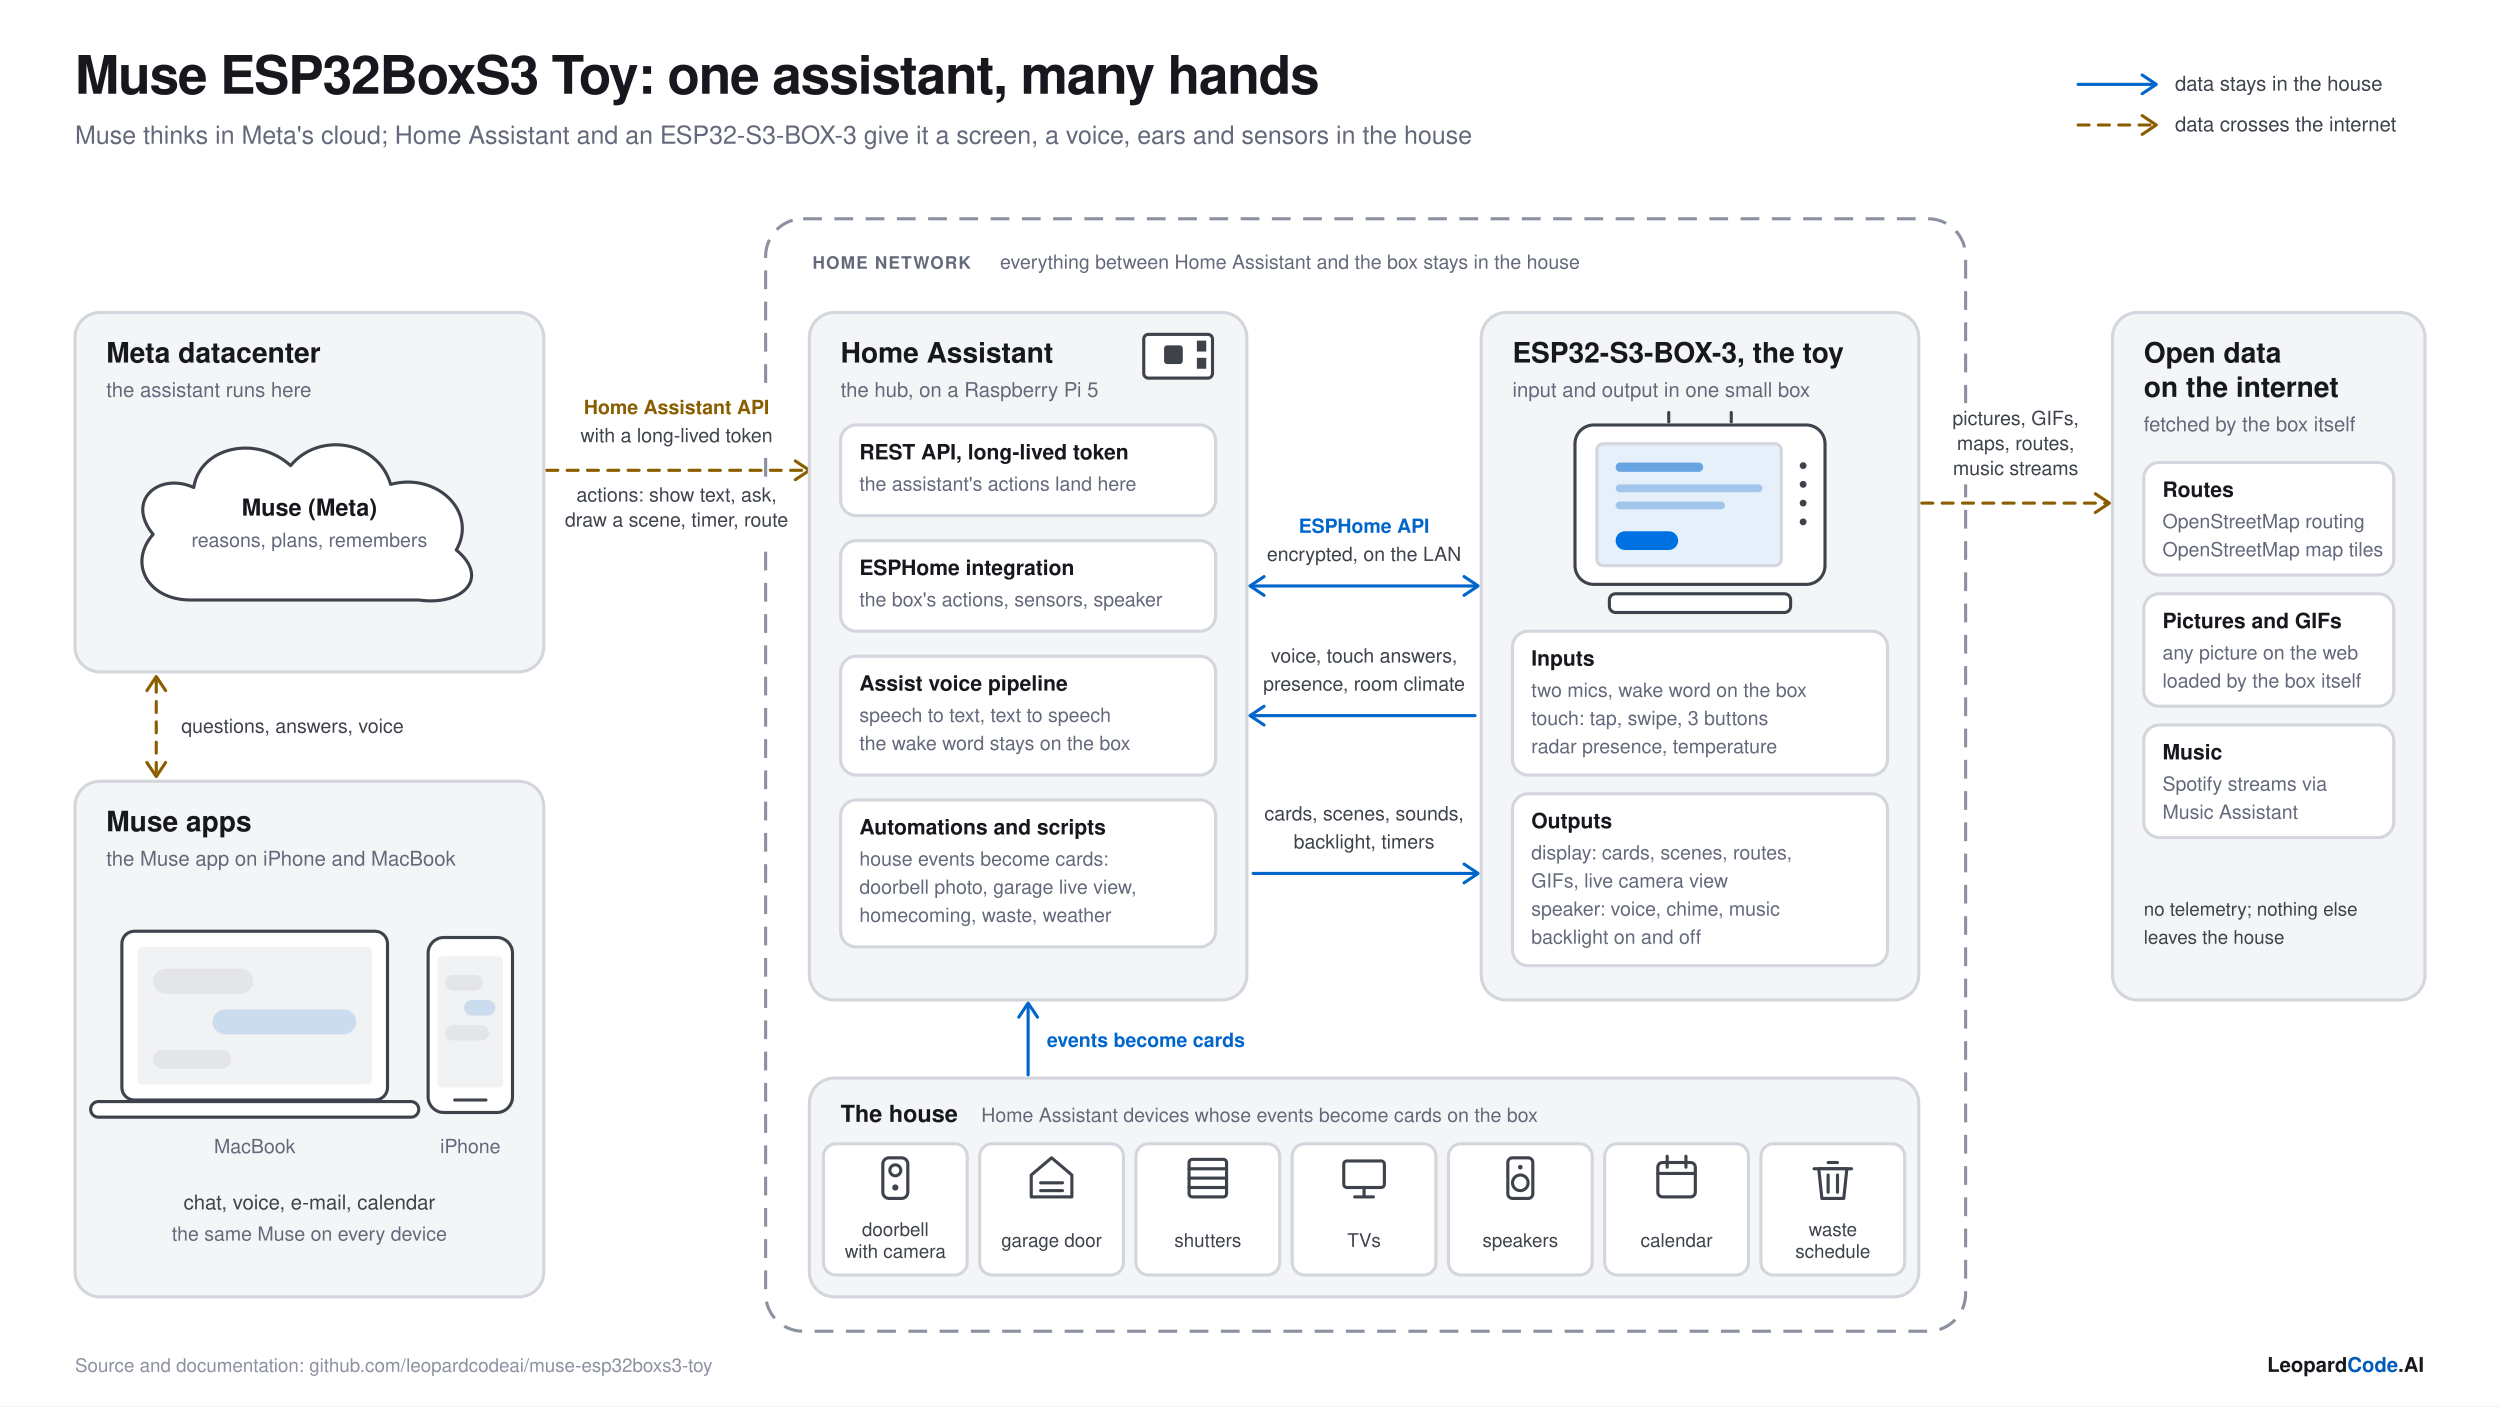
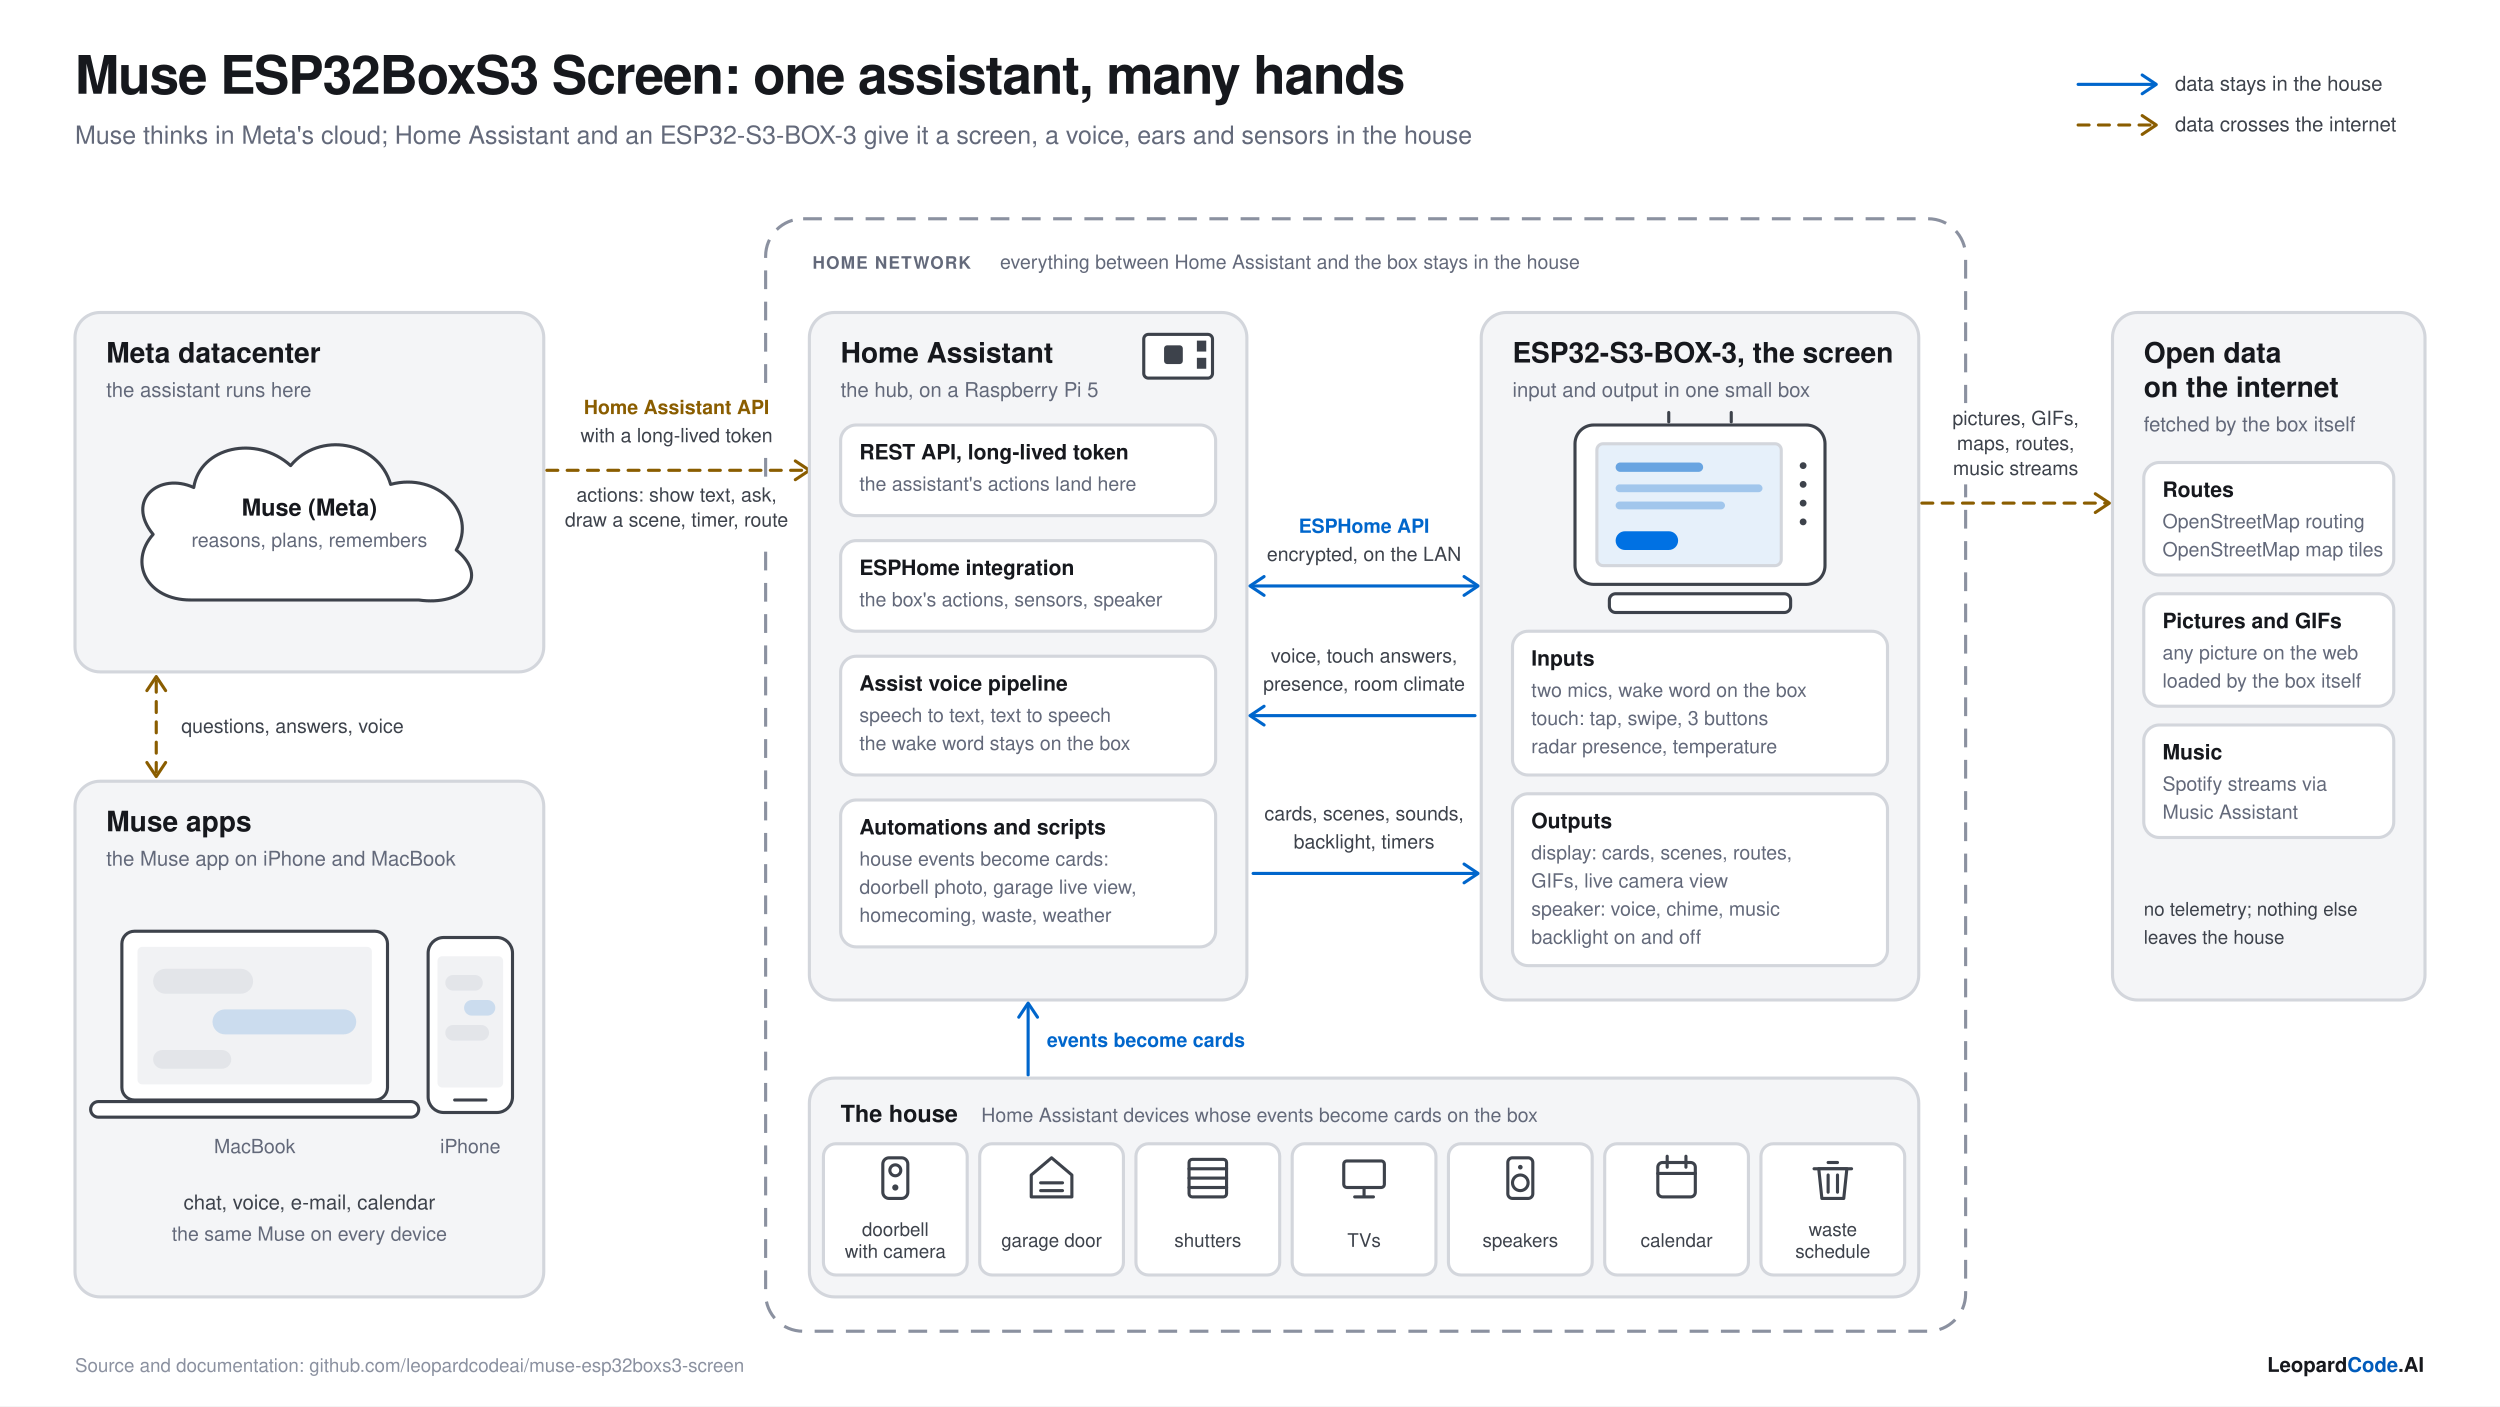
<svg xmlns="http://www.w3.org/2000/svg" viewBox="0 0 1600 900" width="1600" height="900" role="img" aria-labelledby="t d">
  <style>
    text { font-family: 'Helvetica Neue', Helvetica, Inter, -apple-system, BlinkMacSystemFont, 'Segoe UI', Roboto, Arial, sans-serif; }
    .h1 { font-size: 34px; font-weight: 600; fill: #16181d; }
    .h1sub { font-size: 16px; fill: #63697a; }
    .ptitle { font-size: 18px; font-weight: 600; fill: #16181d; }
    .psub { font-size: 13px; fill: #63697a; }
    .ctitle { font-size: 13.5px; font-weight: 600; fill: #16181d; }
    .stitle { font-size: 15px; font-weight: 600; fill: #16181d; }
    .body { font-size: 12.5px; fill: #3d424b; }
    .body13 { font-size: 13px; fill: #3d424b; }
    .meta { font-size: 12.5px; fill: #63697a; }
    .small { font-size: 12px; fill: #3d424b; }
    .eyebrow { font-size: 11px; font-weight: 600; fill: #63697a; }
    .lab-lan { font-size: 12.5px; font-weight: 600; fill: #0066cc; }
    .lab-net { font-size: 12.5px; font-weight: 600; fill: #8a5d00; }
    .foot { font-size: 12px; fill: #8b91a0; }
    .mark { font-size: 13px; font-weight: 600; fill: #16181d; }
    .panel { fill: #f4f5f7; stroke: #d3d6dc; stroke-width: 2; }
    .card { fill: #ffffff; stroke: #d3d6dc; stroke-width: 2; }
    .dev { fill: #ffffff; stroke: #3d424b; stroke-width: 2; stroke-linecap: round; stroke-linejoin: round; }
    .devline { fill: none; stroke: #3d424b; stroke-width: 2; stroke-linecap: round; stroke-linejoin: round; }
    .devfill { fill: #3d424b; }
    .screen { fill: #f1f2f4; }
    .bubble { fill: #e3e5e9; }
    .bubble-on { fill: #0066cc; fill-opacity: 0.16; }
    .lan { fill: none; stroke: #0066cc; stroke-width: 2; stroke-linecap: round; stroke-linejoin: round; }
    .net { fill: none; stroke: #8a5d00; stroke-width: 2; stroke-linecap: round; stroke-linejoin: round; stroke-dasharray: 7 6; }
    .nethead { fill: none; stroke: #8a5d00; stroke-width: 2; stroke-linecap: round; stroke-linejoin: round; }
    .wall { fill: none; stroke: #8b91a0; stroke-width: 2; stroke-dasharray: 12 8; }
    .halo { fill: #ffffff; }
  </style>
  <rect x="0" y="0" width="1600" height="900" fill="#ffffff" />
-   <text class="h1" x="48" y="60" letter-spacing="-0.7">Muse ESP32BoxS3 Toy: one assistant, many hands</text>
+   <text class="h1" x="48" y="60" letter-spacing="-0.7">Muse ESP32BoxS3 Screen: one assistant, many hands</text>
  <text class="h1sub" x="48" y="92">Muse thinks in Meta's cloud; Home Assistant and an ESP32-S3-BOX-3 give it a screen, a voice, ears and sensors in the house</text>
  <path class="lan" d="M1330 54 H1378" />
  <path class="lan" d="M1371 48 L1380 54 L1371 60" />
  <text class="body13" x="1392" y="58">data stays in the house</text>
  <path class="net" d="M1330 80 H1378" />
  <path class="nethead" d="M1371 74 L1380 80 L1371 86" />
  <text class="body13" x="1392" y="84">data crosses the internet</text>
  <rect class="wall" x="490" y="140" width="768" height="712" rx="24" />
  <text class="eyebrow" x="520" y="172" letter-spacing="0.77">HOME NETWORK</text>
  <text class="meta" x="640" y="172">everything between Home Assistant and the box stays in the house</text>
  <rect class="panel" x="48" y="200" width="300" height="230" rx="16" />
  <text class="ptitle" x="68" y="232">Meta datacenter</text>
  <text class="psub" x="68" y="254">the assistant runs here</text>
  <g transform="translate(78 276)">
    <path class="dev" d="M44 108 C16 108 4 84 20 66 C2 44 24 26 46 36 C50 10 86 2 108 22 C126 0 164 6 172 34 C202 26 228 52 214 76 C236 94 218 112 190 108 Z" />
  </g>
  <text class="stitle" x="198" y="330" text-anchor="middle">Muse (Meta)</text>
  <text class="meta" x="198" y="350" text-anchor="middle">reasons, plans, remembers</text>
  <path class="net" d="M100 436 V494" />
  <path class="nethead" d="M94 442 L100 433 L106 442" />
  <path class="nethead" d="M94 488 L100 497 L106 488" />
  <text class="body" x="116" y="469">questions, answers, voice</text>
  <rect class="panel" x="48" y="500" width="300" height="330" rx="16" />
  <text class="ptitle" x="68" y="532">Muse apps</text>
  <text class="psub" x="68" y="554">the Muse app on iPhone and MacBook</text>
  <rect class="dev" x="78" y="596" width="170" height="108" rx="8" />
  <rect class="screen" x="88" y="606" width="150" height="88" rx="3" />
  <rect class="bubble" x="98" y="620" width="64" height="16" rx="8" />
  <rect class="bubble-on" x="136" y="646" width="92" height="16" rx="8" />
  <rect class="bubble" x="98" y="672" width="50" height="12" rx="6" />
  <rect class="dev" x="58" y="705" width="210" height="10" rx="5" />
  <text class="meta" x="163" y="738" text-anchor="middle">MacBook</text>
  <rect class="dev" x="274" y="600" width="54" height="112" rx="10" />
  <rect class="screen" x="280" y="612" width="42" height="84" rx="3" />
  <rect class="bubble" x="285" y="624" width="24" height="10" rx="5" />
  <rect class="bubble-on" x="297" y="640" width="20" height="10" rx="5" />
  <rect class="bubble" x="285" y="656" width="28" height="10" rx="5" />
  <path class="devline" d="M291 704 H311" />
  <text class="meta" x="301" y="738" text-anchor="middle">iPhone</text>
  <text class="body13" x="198" y="774" text-anchor="middle">chat, voice, e-mail, calendar</text>
  <text class="meta" x="198" y="794" text-anchor="middle">the same Muse on every device</text>
  <rect class="halo" x="356" y="252" width="154" height="38" />
  <rect class="halo" x="356" y="308" width="154" height="38" />
  <path class="net" d="M350 301 H516" />
  <path class="nethead" d="M509 295 L518 301 L509 307" />
  <text class="lab-net" x="433" y="265" text-anchor="middle">Home Assistant API</text>
  <text class="body" x="433" y="283" text-anchor="middle">with a long-lived token</text>
  <text class="body" x="433" y="321" text-anchor="middle">actions: show text, ask,</text>
  <text class="body" x="433" y="337" text-anchor="middle">draw a scene, timer, route</text>
  <rect class="panel" x="518" y="200" width="280" height="440" rx="16" />
  <text class="ptitle" x="538" y="232">Home Assistant</text>
  <text class="psub" x="538" y="254">the hub, on a Raspberry Pi 5</text>
  <rect class="dev" x="732" y="214" width="44" height="28" rx="3" />
  <rect class="devfill" x="745" y="221" width="12" height="12" rx="2" />
  <rect class="devfill" x="766" y="218" width="6" height="7" />
  <rect class="devfill" x="766" y="229" width="6" height="7" />
  <rect class="card" x="538" y="272" width="240" height="58" rx="10" />
  <text class="ctitle" x="550" y="294">REST API, long-lived token</text>
  <text class="meta" x="550" y="314">the assistant's actions land here</text>
  <rect class="card" x="538" y="346" width="240" height="58" rx="10" />
  <text class="ctitle" x="550" y="368">ESPHome integration</text>
  <text class="meta" x="550" y="388">the box's actions, sensors, speaker</text>
  <rect class="card" x="538" y="420" width="240" height="76" rx="10" />
  <text class="ctitle" x="550" y="442">Assist voice pipeline</text>
  <text class="meta" x="550" y="462">speech to text, text to speech</text>
  <text class="meta" x="550" y="480">the wake word stays on the box</text>
  <rect class="card" x="538" y="512" width="240" height="94" rx="10" />
  <text class="ctitle" x="550" y="534">Automations and scripts</text>
  <text class="meta" x="550" y="554">house events become cards:</text>
  <text class="meta" x="550" y="572">doorbell photo, garage live view,</text>
  <text class="meta" x="550" y="590">homecoming, waste, weather</text>
  <path class="lan" d="M802 375 H944" />
  <path class="lan" d="M809 369 L800 375 L809 381" />
  <path class="lan" d="M937 369 L946 375 L937 381" />
  <text class="lab-lan" x="873" y="341" text-anchor="middle">ESPHome API</text>
  <text class="body" x="873" y="359" text-anchor="middle">encrypted, on the LAN</text>
  <path class="lan" d="M944 458 H802" />
  <path class="lan" d="M809 452 L800 458 L809 464" />
  <text class="body" x="873" y="424" text-anchor="middle">voice, touch answers,</text>
  <text class="body" x="873" y="442" text-anchor="middle">presence, room climate</text>
  <path class="lan" d="M802 559 H944" />
  <path class="lan" d="M937 553 L946 559 L937 565" />
  <text class="body" x="873" y="525" text-anchor="middle">cards, scenes, sounds,</text>
  <text class="body" x="873" y="543" text-anchor="middle">backlight, timers</text>
  <rect class="panel" x="948" y="200" width="280" height="440" rx="16" />
-   <text class="ptitle" x="968" y="232">ESP32-S3-BOX-3, the toy</text>
+   <text class="ptitle" x="968" y="232">ESP32-S3-BOX-3, the screen</text>
  <text class="psub" x="968" y="254">input and output in one small box</text>
  <path class="devline" d="M1068 264 V270 M1108 264 V270" />
  <rect class="dev" x="1008" y="272" width="160" height="102" rx="12" />
  <rect x="1022" y="284" width="118" height="78" rx="4" fill="#0066cc" fill-opacity="0.10" stroke="#d3d6dc" stroke-width="2" />
  <rect x="1034" y="296" width="56" height="6" rx="3" fill="#0066cc" fill-opacity="0.55" />
  <rect x="1034" y="310" width="94" height="5" rx="2.5" fill="#0066cc" fill-opacity="0.30" />
  <rect x="1034" y="321" width="70" height="5" rx="2.5" fill="#0066cc" fill-opacity="0.30" />
  <rect x="1034" y="340" width="40" height="12" rx="6" fill="#0071e3" />
  <circle class="devfill" cx="1154" cy="298" r="2.2" />
  <circle class="devfill" cx="1154" cy="310" r="2.2" />
  <circle class="devfill" cx="1154" cy="322" r="2.2" />
  <circle class="devfill" cx="1154" cy="334" r="2.2" />
  <rect class="dev" x="1030" y="380" width="116" height="12" rx="4" />
  <rect class="card" x="968" y="404" width="240" height="92" rx="10" />
  <text class="ctitle" x="980" y="426">Inputs</text>
  <text class="meta" x="980" y="446">two mics, wake word on the box</text>
  <text class="meta" x="980" y="464">touch: tap, swipe, 3 buttons</text>
  <text class="meta" x="980" y="482">radar presence, temperature</text>
  <rect class="card" x="968" y="508" width="240" height="110" rx="10" />
  <text class="ctitle" x="980" y="530">Outputs</text>
  <text class="meta" x="980" y="550">display: cards, scenes, routes,</text>
  <text class="meta" x="980" y="568">GIFs, live camera view</text>
  <text class="meta" x="980" y="586">speaker: voice, chime, music</text>
  <text class="meta" x="980" y="604">backlight on and off</text>
  <rect class="halo" x="1242" y="258" width="96" height="52" />
  <path class="net" d="M1230 322 H1348" />
  <path class="nethead" d="M1341 316 L1350 322 L1341 328" />
  <text class="body" x="1290" y="272" text-anchor="middle">pictures, GIFs,</text>
  <text class="body" x="1290" y="288" text-anchor="middle">maps, routes,</text>
  <text class="body" x="1290" y="304" text-anchor="middle">music streams</text>
  <rect class="panel" x="1352" y="200" width="200" height="440" rx="16" />
  <text class="ptitle" x="1372" y="232">Open data</text>
  <text class="ptitle" x="1372" y="254">on the internet</text>
  <text class="psub" x="1372" y="276">fetched by the box itself</text>
  <rect class="card" x="1372" y="296" width="160" height="72" rx="10" />
  <text class="ctitle" x="1384" y="318">Routes</text>
  <text class="meta" x="1384" y="338">OpenStreetMap routing</text>
  <text class="meta" x="1384" y="356">OpenStreetMap map tiles</text>
  <rect class="card" x="1372" y="380" width="160" height="72" rx="10" />
  <text class="ctitle" x="1384" y="402">Pictures and GIFs</text>
  <text class="meta" x="1384" y="422">any picture on the web</text>
  <text class="meta" x="1384" y="440">loaded by the box itself</text>
  <rect class="card" x="1372" y="464" width="160" height="72" rx="10" />
  <text class="ctitle" x="1384" y="486">Music</text>
  <text class="meta" x="1384" y="506">Spotify streams via</text>
  <text class="meta" x="1384" y="524">Music Assistant</text>
  <text class="small" x="1372" y="586">no telemetry; nothing else</text>
  <text class="small" x="1372" y="604">leaves the house</text>
  <path class="lan" d="M658 688 V644" />
  <path class="lan" d="M652 651 L658 642 L664 651" />
  <text class="lab-lan" x="670" y="670">events become cards</text>
  <rect class="panel" x="518" y="690" width="710" height="140" rx="16" />
  <text class="stitle" x="538" y="718">The house</text>
  <text class="meta" x="628" y="718">Home Assistant devices whose events become cards on the box</text>
  <rect class="card" x="527" y="732" width="92" height="84" rx="8" />
  <rect class="dev" x="565" y="741" width="16" height="26" rx="4" />
  <circle class="devline" cx="573" cy="749" r="3.5" />
  <circle class="devfill" cx="573" cy="760" r="2" />
  <text class="small" x="573" y="791" text-anchor="middle">doorbell</text>
  <text class="small" x="573" y="805" text-anchor="middle">with camera</text>
  <rect class="card" x="627" y="732" width="92" height="84" rx="8" />
  <path class="dev" d="M660 766 V752 L673 741 L686 752 V766 Z" />
  <path class="devline" d="M666 757 H680 M666 762 H680" />
  <text class="small" x="673" y="798" text-anchor="middle">garage door</text>
  <rect class="card" x="727" y="732" width="92" height="84" rx="8" />
  <rect class="dev" x="761" y="742" width="24" height="24" rx="2" />
  <path class="devline" d="M761 748 H785 M761 754 H785 M761 760 H785" />
  <text class="small" x="773" y="798" text-anchor="middle">shutters</text>
  <rect class="card" x="827" y="732" width="92" height="84" rx="8" />
  <rect class="dev" x="860" y="743" width="26" height="17" rx="2" />
  <path class="devline" d="M873 760 V766 M867 766 H879" />
  <text class="small" x="873" y="798" text-anchor="middle">TVs</text>
  <rect class="card" x="927" y="732" width="92" height="84" rx="8" />
  <rect class="dev" x="965" y="741" width="16" height="26" rx="3" />
  <circle class="devline" cx="973" cy="757" r="5" />
  <circle class="devfill" cx="973" cy="747" r="1.5" />
  <text class="small" x="973" y="798" text-anchor="middle">speakers</text>
  <rect class="card" x="1027" y="732" width="92" height="84" rx="8" />
  <rect class="dev" x="1061" y="744" width="24" height="22" rx="3" />
  <path class="devline" d="M1061 751 H1085 M1067 740 V747 M1079 740 V747" />
  <text class="small" x="1073" y="798" text-anchor="middle">calendar</text>
  <rect class="card" x="1127" y="732" width="92" height="84" rx="8" />
  <path class="devline" d="M1161 748 H1185 M1170 744 H1176" />
  <path class="dev" d="M1164 748 L1166 767 H1180 L1182 748 Z" />
  <path class="devline" d="M1170 752 V763 M1176 752 V763" />
  <text class="small" x="1173" y="791" text-anchor="middle">waste</text>
  <text class="small" x="1173" y="805" text-anchor="middle">schedule</text>
-   <text class="foot" x="48" y="878">Source and documentation: github.com/leopardcodeai/muse-esp32boxs3-toy</text>
+   <text class="foot" x="48" y="878">Source and documentation: github.com/leopardcodeai/muse-esp32boxs3-screen</text>
  <text class="mark" x="1451" y="878">Leopard<tspan fill="#005bbb">Code</tspan>.AI</text>
</svg>
